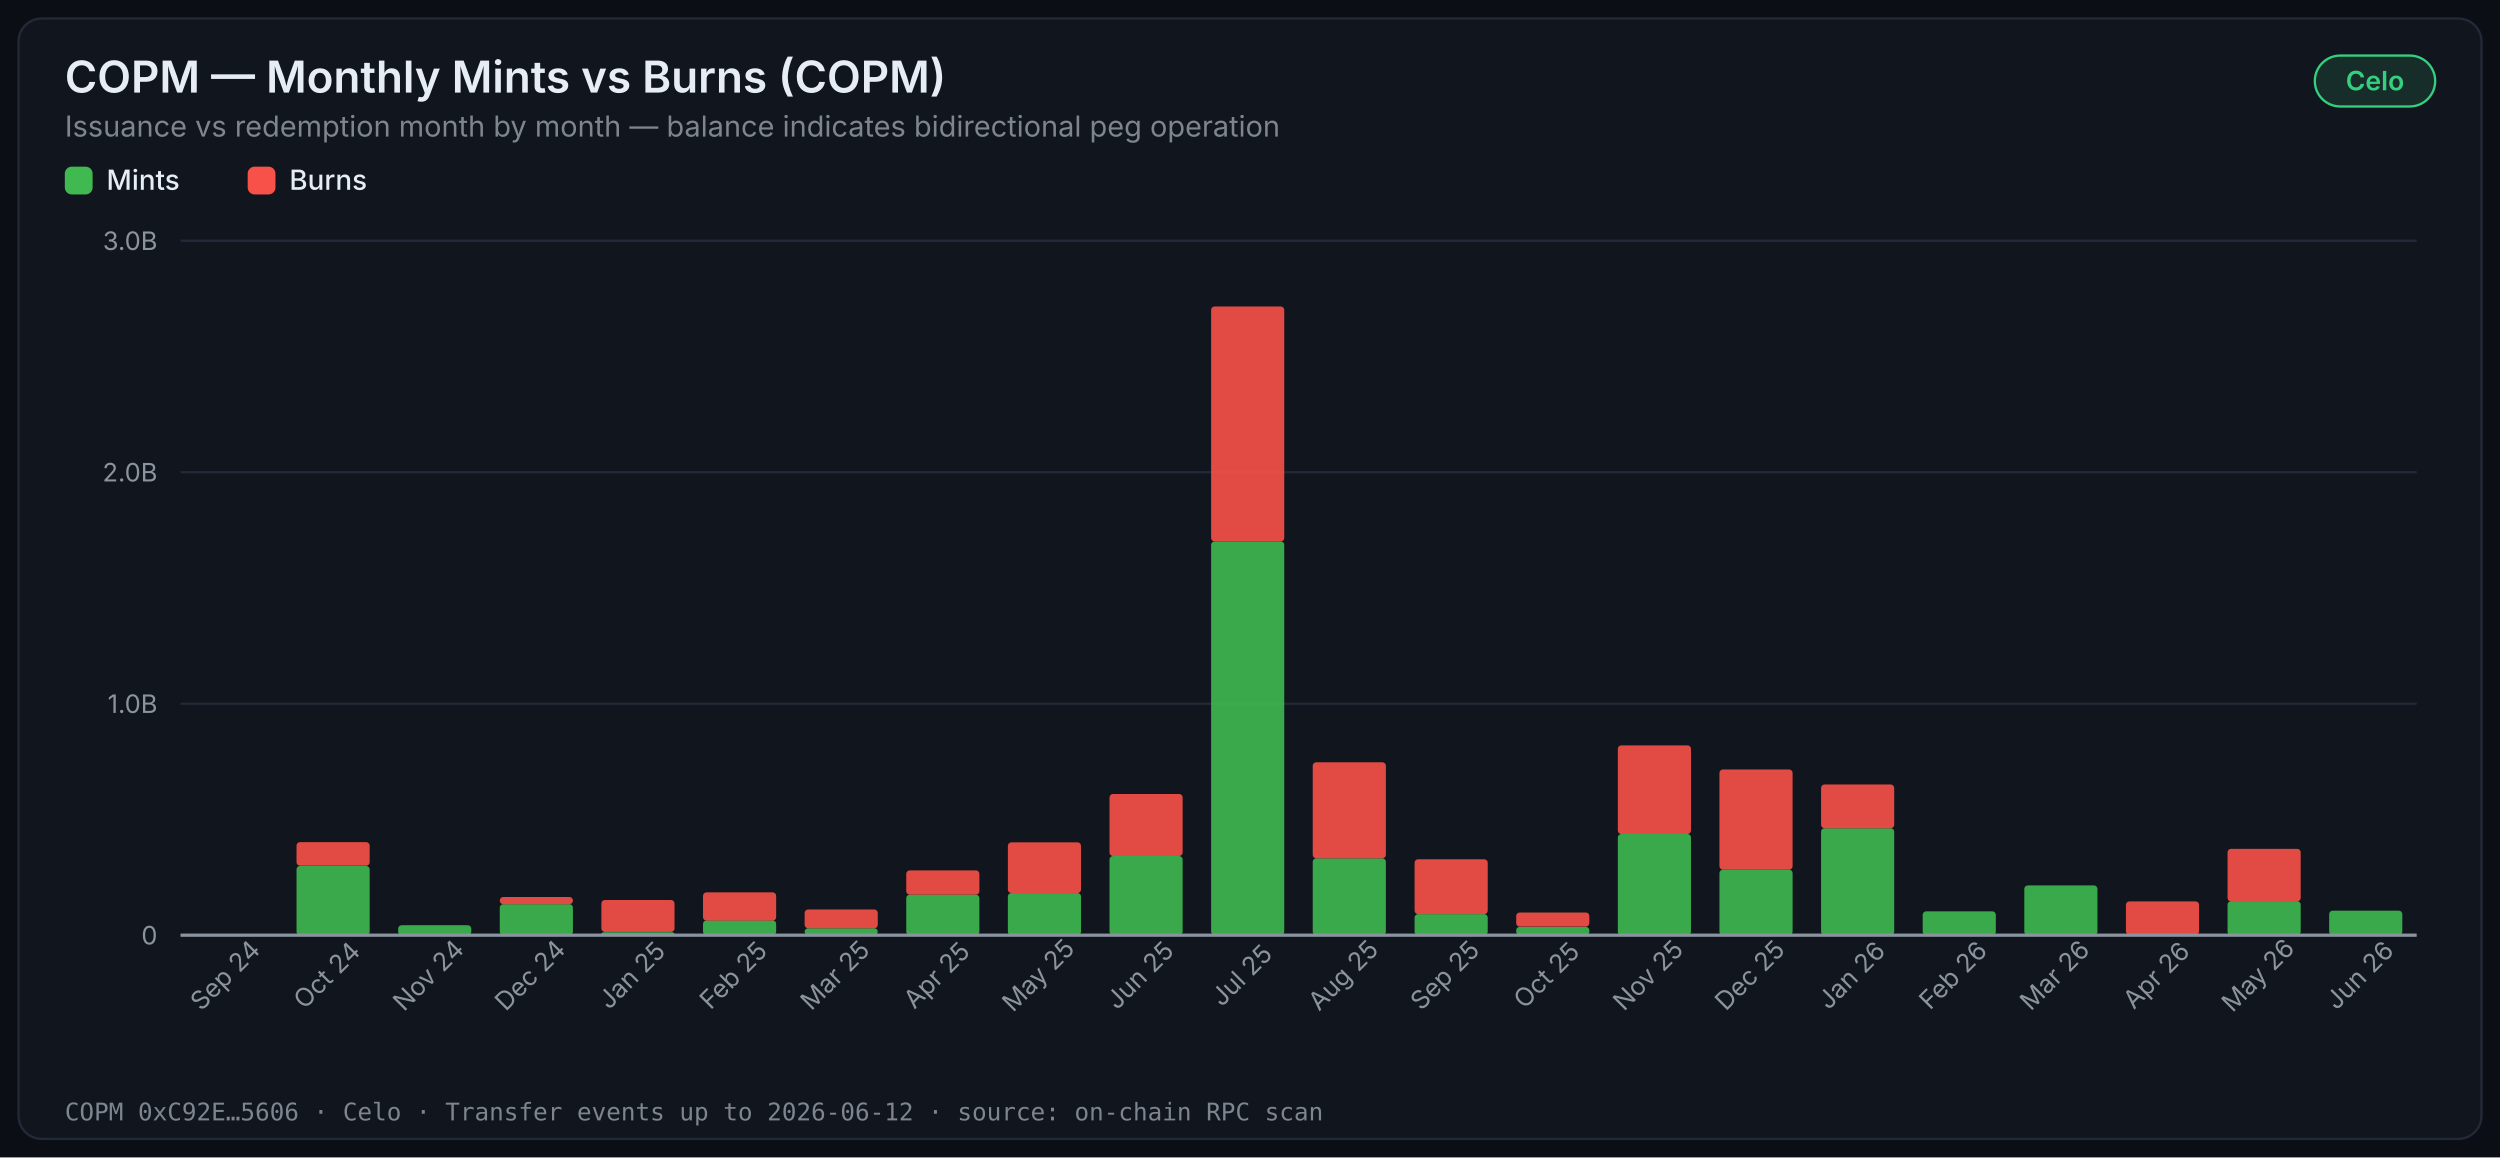
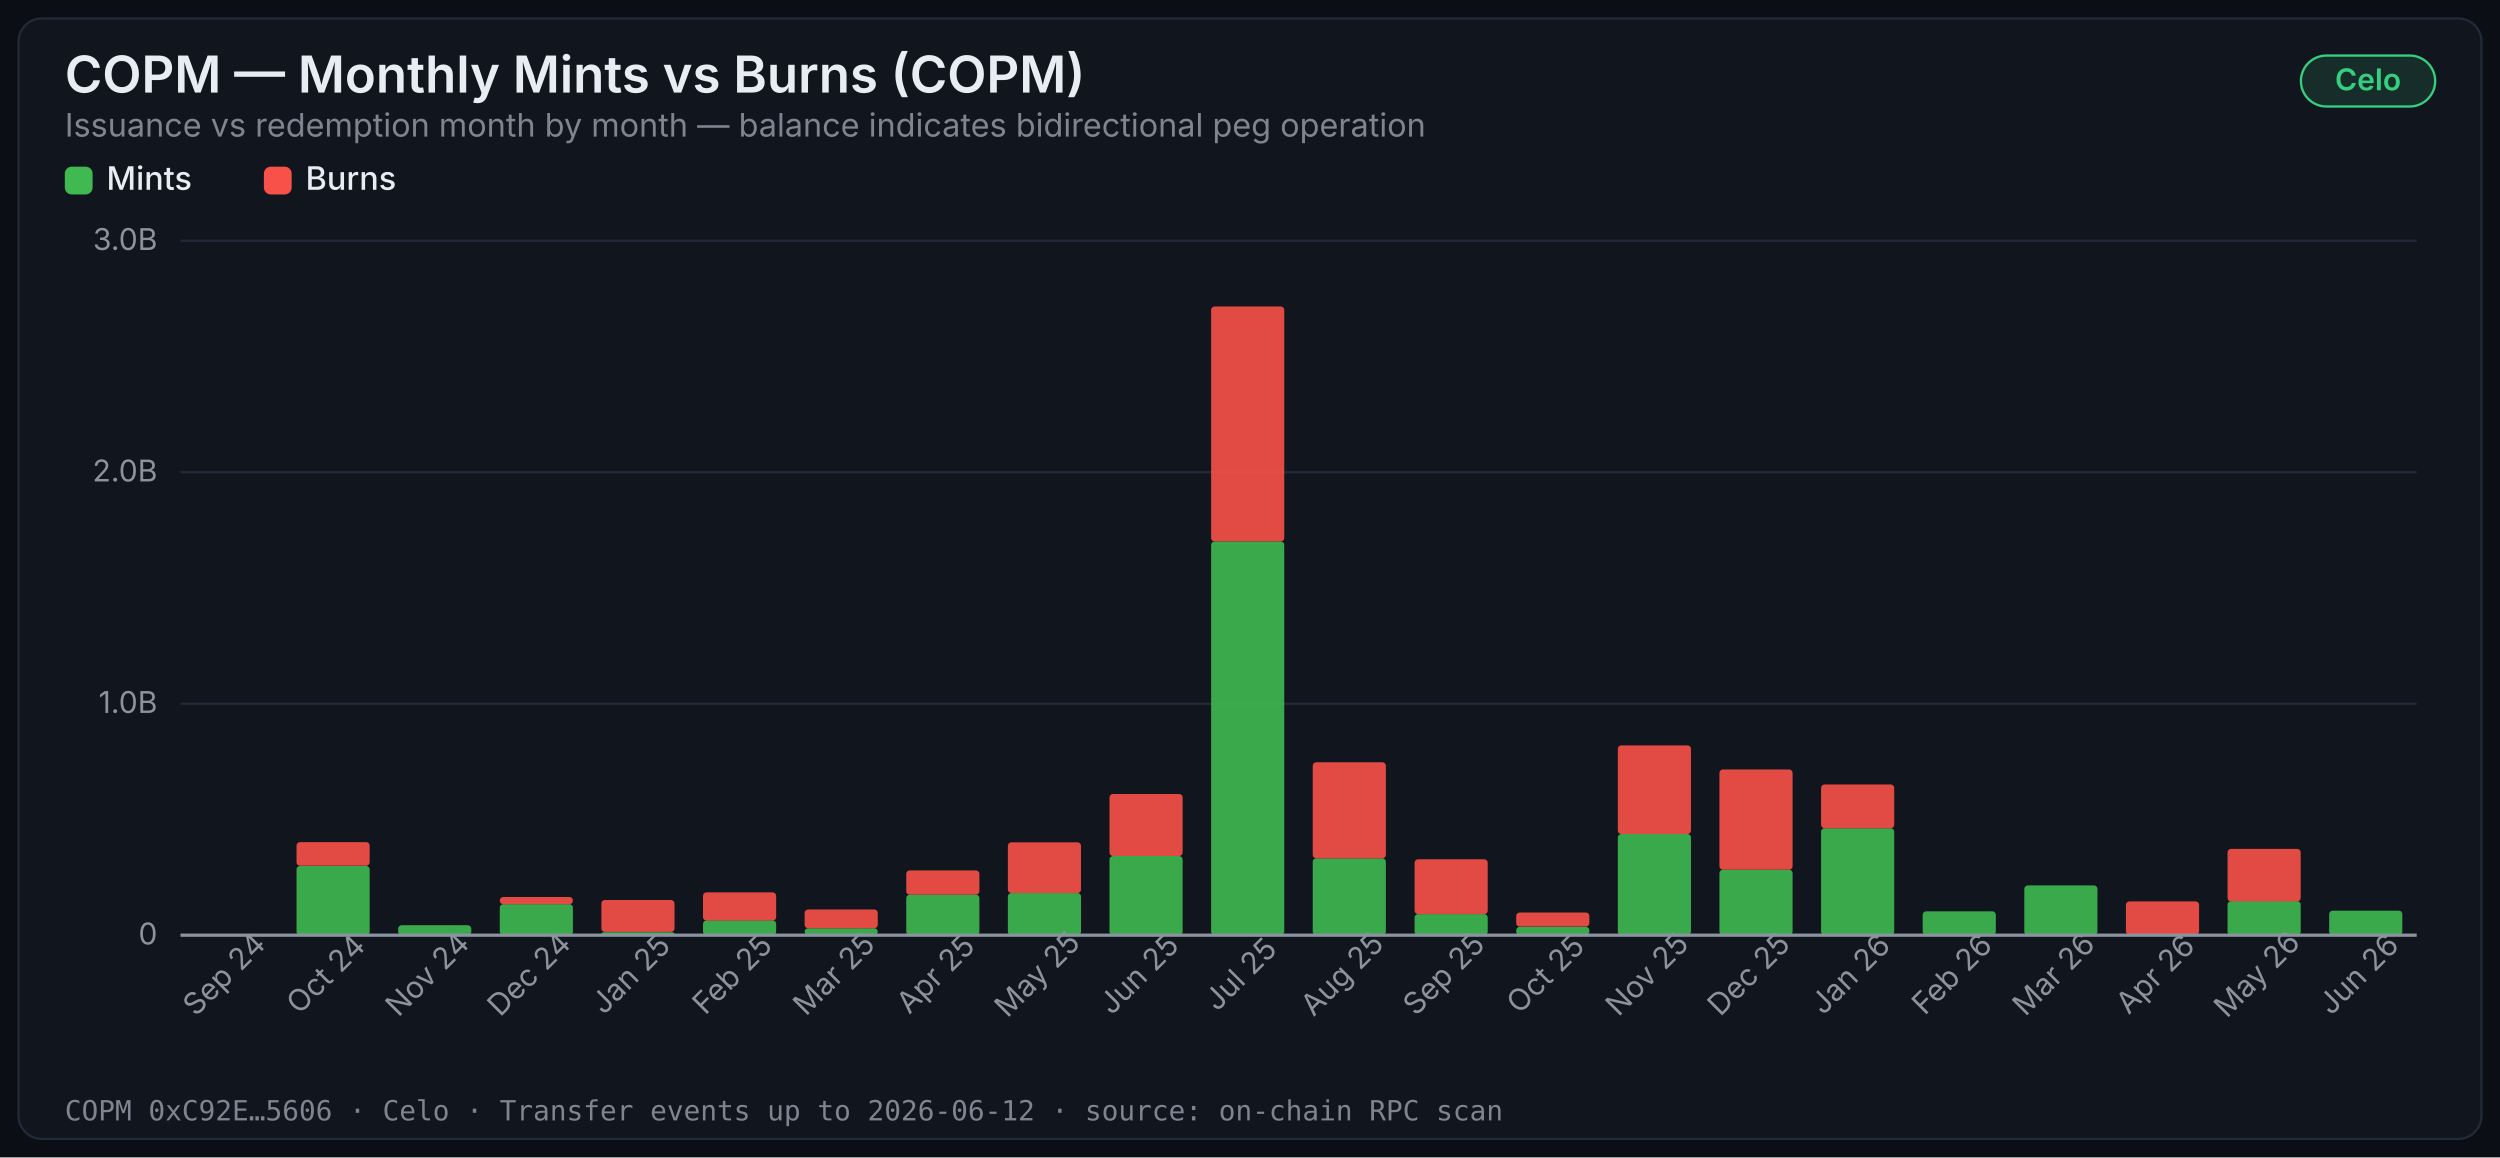
<svg xmlns="http://www.w3.org/2000/svg" width="1080" height="500" viewBox="0 0 1080 500" role="img" aria-label="COPM — Monthly Mints vs Burns (COPM)">
  <style>
-     .title { font: 600 19px -apple-system, 'Segoe UI', system-ui, sans-serif; fill: #e6edf3; }
-     .subtitle { font: 400 12.5px -apple-system, 'Segoe UI', system-ui, sans-serif; fill: #7d8590; }
-     .axis { font: 400 11px -apple-system, 'Segoe UI', system-ui, sans-serif; fill: #8b949e; }
-     .label { font: 500 12px -apple-system, 'Segoe UI', system-ui, sans-serif; fill: #e6edf3; }
-     .annot { font: 600 11.5px -apple-system, 'Segoe UI', system-ui, sans-serif; }
-     .badge { font: 600 11.5px -apple-system, 'Segoe UI', system-ui, sans-serif; }
-     .footer { font: 400 10.5px ui-monospace, 'SF Mono', Menlo, monospace; fill: #7d8590; }
+     .title { font: 600 22px -apple-system, 'Segoe UI', system-ui, sans-serif; fill: #e6edf3; }
+     .subtitle { font: 400 14px -apple-system, 'Segoe UI', system-ui, sans-serif; fill: #7d8590; }
+     .axis { font: 400 13px -apple-system, 'Segoe UI', system-ui, sans-serif; fill: #8b949e; }
+     .label { font: 500 14px -apple-system, 'Segoe UI', system-ui, sans-serif; fill: #e6edf3; }
+     .annot { font: 600 13px -apple-system, 'Segoe UI', system-ui, sans-serif; }
+     .badge { font: 600 13px -apple-system, 'Segoe UI', system-ui, sans-serif; }
+     .footer { font: 400 12px ui-monospace, 'SF Mono', Menlo, monospace; fill: #7d8590; }
  </style>
  <defs />
  <rect width="1080" height="500" fill="#0b0e14" />
  <rect x="8" y="8" width="1064" height="484" rx="10" fill="#11151d" stroke="#222938" stroke-width="1" />
  <text x="28" y="40" class="title">COPM — Monthly Mints vs Burns (COPM)</text>
-   <rect x="1000" y="24" width="52" height="22" rx="11" fill="#35d07f22" stroke="#35d07f" stroke-width="1" />
-   <text x="1026" y="39" class="badge" fill="#35d07f" text-anchor="middle">Celo</text>
+   <rect x="994" y="24" width="58" height="22" rx="11" fill="#35d07f22" stroke="#35d07f" stroke-width="1" />
+   <text x="1023" y="39" class="badge" fill="#35d07f" text-anchor="middle">Celo</text>
  <text x="28" y="59" class="subtitle">Issuance vs redemption month by month — balance indicates bidirectional peg operation</text>
  <line x1="78" y1="404" x2="1044" y2="404" stroke="#222938" stroke-width="1" />
  <text x="68" y="408" class="axis" text-anchor="end">0</text>
  <line x1="78" y1="304" x2="1044" y2="304" stroke="#222938" stroke-width="1" />
  <text x="68" y="308" class="axis" text-anchor="end">1.0B</text>
  <line x1="78" y1="204" x2="1044" y2="204" stroke="#222938" stroke-width="1" />
  <text x="68" y="208" class="axis" text-anchor="end">2.0B</text>
  <line x1="78" y1="104" x2="1044" y2="104" stroke="#222938" stroke-width="1" />
  <text x="68" y="108" class="axis" text-anchor="end">3.0B</text>
  <rect x="28" y="72" width="12" height="12" rx="3" fill="#3fb950" />
  <text x="46" y="82" class="label">Mints</text>
-   <rect x="107" y="72" width="12" height="12" rx="3" fill="#f85149" />
-   <text x="125" y="82" class="label">Burns</text>
+   <rect x="114" y="72" width="12" height="12" rx="3" fill="#f85149" />
+   <text x="132" y="82" class="label">Burns</text>
  <rect x="84.1" y="403.9" width="31.6" height="0.1" fill="#3fb950" fill-opacity="0.9" rx="1.5" />
  <rect x="84.1" y="403.9" width="31.6" height="0.0" fill="#f85149" fill-opacity="0.9" rx="1.5" />
  <text x="99.955" y="424" class="axis" text-anchor="middle" transform="rotate(-45 99.95455 424)">Sep 24</text>
  <rect x="128.1" y="374.1" width="31.6" height="29.9" fill="#3fb950" fill-opacity="0.9" rx="1.5" />
  <rect x="128.1" y="363.8" width="31.6" height="10.2" fill="#f85149" fill-opacity="0.9" rx="1.5" />
  <text x="143.864" y="424" class="axis" text-anchor="middle" transform="rotate(-45 143.8636 424)">Oct 24</text>
  <rect x="172.0" y="399.7" width="31.6" height="4.3" fill="#3fb950" fill-opacity="0.9" rx="1.5" />
  <rect x="172.0" y="399.7" width="31.6" height="0.0" fill="#f85149" fill-opacity="0.9" rx="1.5" />
  <text x="187.773" y="424" class="axis" text-anchor="middle" transform="rotate(-45 187.7727 424)">Nov 24</text>
  <rect x="215.9" y="390.6" width="31.6" height="13.4" fill="#3fb950" fill-opacity="0.9" rx="1.5" />
  <rect x="215.9" y="387.5" width="31.6" height="3.1" fill="#f85149" fill-opacity="0.9" rx="1.5" />
  <text x="231.682" y="424" class="axis" text-anchor="middle" transform="rotate(-45 231.6818 424)">Dec 24</text>
  <rect x="259.8" y="402.7" width="31.6" height="1.3" fill="#3fb950" fill-opacity="0.9" rx="1.5" />
  <rect x="259.8" y="388.8" width="31.6" height="13.8" fill="#f85149" fill-opacity="0.9" rx="1.5" />
  <text x="275.591" y="424" class="axis" text-anchor="middle" transform="rotate(-45 275.5909 424)">Jan 25</text>
  <rect x="303.7" y="397.6" width="31.6" height="6.4" fill="#3fb950" fill-opacity="0.9" rx="1.5" />
  <rect x="303.7" y="385.5" width="31.6" height="12.2" fill="#f85149" fill-opacity="0.9" rx="1.5" />
  <text x="319.5" y="424" class="axis" text-anchor="middle" transform="rotate(-45 319.5 424)">Feb 25</text>
  <rect x="347.6" y="401.0" width="31.6" height="3.0" fill="#3fb950" fill-opacity="0.9" rx="1.5" />
  <rect x="347.6" y="392.9" width="31.6" height="8.1" fill="#f85149" fill-opacity="0.9" rx="1.5" />
  <text x="363.409" y="424" class="axis" text-anchor="middle" transform="rotate(-45 363.4091 424)">Mar 25</text>
  <rect x="391.5" y="386.5" width="31.6" height="17.5" fill="#3fb950" fill-opacity="0.9" rx="1.5" />
  <rect x="391.5" y="376.0" width="31.6" height="10.5" fill="#f85149" fill-opacity="0.9" rx="1.5" />
  <text x="407.318" y="424" class="axis" text-anchor="middle" transform="rotate(-45 407.3182 424)">Apr 25</text>
  <rect x="435.4" y="385.8" width="31.6" height="18.2" fill="#3fb950" fill-opacity="0.9" rx="1.5" />
  <rect x="435.4" y="363.9" width="31.6" height="21.9" fill="#f85149" fill-opacity="0.9" rx="1.5" />
  <text x="451.227" y="424" class="axis" text-anchor="middle" transform="rotate(-45 451.2273 424)">May 25</text>
  <rect x="479.3" y="369.8" width="31.6" height="34.2" fill="#3fb950" fill-opacity="0.9" rx="1.5" />
  <rect x="479.3" y="343.0" width="31.6" height="26.8" fill="#f85149" fill-opacity="0.9" rx="1.5" />
  <text x="495.136" y="424" class="axis" text-anchor="middle" transform="rotate(-45 495.1364 424)">Jun 25</text>
  <rect x="523.2" y="233.9" width="31.6" height="170.1" fill="#3fb950" fill-opacity="0.9" rx="1.5" />
  <rect x="523.2" y="132.4" width="31.6" height="101.5" fill="#f85149" fill-opacity="0.9" rx="1.5" />
  <text x="539.045" y="424" class="axis" text-anchor="middle" transform="rotate(-45 539.0455 424)">Jul 25</text>
  <rect x="567.1" y="370.8" width="31.6" height="33.2" fill="#3fb950" fill-opacity="0.9" rx="1.5" />
  <rect x="567.1" y="329.3" width="31.6" height="41.5" fill="#f85149" fill-opacity="0.9" rx="1.5" />
  <text x="582.955" y="424" class="axis" text-anchor="middle" transform="rotate(-45 582.9545 424)">Aug 25</text>
  <rect x="611.1" y="394.9" width="31.6" height="9.1" fill="#3fb950" fill-opacity="0.9" rx="1.5" />
  <rect x="611.1" y="371.2" width="31.6" height="23.7" fill="#f85149" fill-opacity="0.9" rx="1.5" />
  <text x="626.864" y="424" class="axis" text-anchor="middle" transform="rotate(-45 626.8636 424)">Sep 25</text>
  <rect x="655.0" y="400.4" width="31.6" height="3.6" fill="#3fb950" fill-opacity="0.9" rx="1.5" />
  <rect x="655.0" y="394.2" width="31.6" height="6.1" fill="#f85149" fill-opacity="0.9" rx="1.5" />
  <text x="670.773" y="424" class="axis" text-anchor="middle" transform="rotate(-45 670.7727 424)">Oct 25</text>
  <rect x="698.9" y="360.3" width="31.6" height="43.7" fill="#3fb950" fill-opacity="0.9" rx="1.5" />
  <rect x="698.9" y="322.0" width="31.6" height="38.3" fill="#f85149" fill-opacity="0.9" rx="1.5" />
  <text x="714.682" y="424" class="axis" text-anchor="middle" transform="rotate(-45 714.6818 424)">Nov 25</text>
  <rect x="742.8" y="375.7" width="31.6" height="28.3" fill="#3fb950" fill-opacity="0.9" rx="1.5" />
  <rect x="742.8" y="332.4" width="31.6" height="43.3" fill="#f85149" fill-opacity="0.9" rx="1.5" />
  <text x="758.591" y="424" class="axis" text-anchor="middle" transform="rotate(-45 758.5909 424)">Dec 25</text>
  <rect x="786.7" y="357.8" width="31.6" height="46.2" fill="#3fb950" fill-opacity="0.9" rx="1.5" />
  <rect x="786.7" y="338.9" width="31.6" height="18.9" fill="#f85149" fill-opacity="0.9" rx="1.5" />
  <text x="802.5" y="424" class="axis" text-anchor="middle" transform="rotate(-45 802.5 424)">Jan 26</text>
  <rect x="830.6" y="393.7" width="31.6" height="10.3" fill="#3fb950" fill-opacity="0.9" rx="1.5" />
  <rect x="830.6" y="393.7" width="31.6" height="0.0" fill="#f85149" fill-opacity="0.9" rx="1.5" />
  <text x="846.409" y="424" class="axis" text-anchor="middle" transform="rotate(-45 846.4091 424)">Feb 26</text>
  <rect x="874.5" y="382.5" width="31.6" height="21.5" fill="#3fb950" fill-opacity="0.9" rx="1.5" />
  <rect x="874.5" y="382.5" width="31.6" height="0.0" fill="#f85149" fill-opacity="0.9" rx="1.5" />
  <text x="890.318" y="424" class="axis" text-anchor="middle" transform="rotate(-45 890.3182 424)">Mar 26</text>
  <rect x="918.4" y="403.8" width="31.6" height="0.2" fill="#3fb950" fill-opacity="0.9" rx="1.5" />
  <rect x="918.4" y="389.4" width="31.6" height="14.4" fill="#f85149" fill-opacity="0.9" rx="1.5" />
  <text x="934.227" y="424" class="axis" text-anchor="middle" transform="rotate(-45 934.2273 424)">Apr 26</text>
  <rect x="962.3" y="389.3" width="31.6" height="14.7" fill="#3fb950" fill-opacity="0.9" rx="1.5" />
  <rect x="962.3" y="366.7" width="31.6" height="22.7" fill="#f85149" fill-opacity="0.9" rx="1.5" />
  <text x="978.136" y="424" class="axis" text-anchor="middle" transform="rotate(-45 978.1364 424)">May 26</text>
  <rect x="1006.2" y="393.4" width="31.6" height="10.6" fill="#3fb950" fill-opacity="0.9" rx="1.5" />
  <rect x="1006.2" y="393.4" width="31.6" height="0.0" fill="#f85149" fill-opacity="0.9" rx="1.5" />
  <text x="1022.045" y="424" class="axis" text-anchor="middle" transform="rotate(-45 1022.045 424)">Jun 26</text>
  <line x1="78" y1="404" x2="1044" y2="404" stroke="#8b949e" stroke-width="1.4" />
  <text x="28" y="484" class="footer">COPM 0xC92E…5606 · Celo · Transfer events up to 2026-06-12 · source: on-chain RPC scan</text>
</svg>
